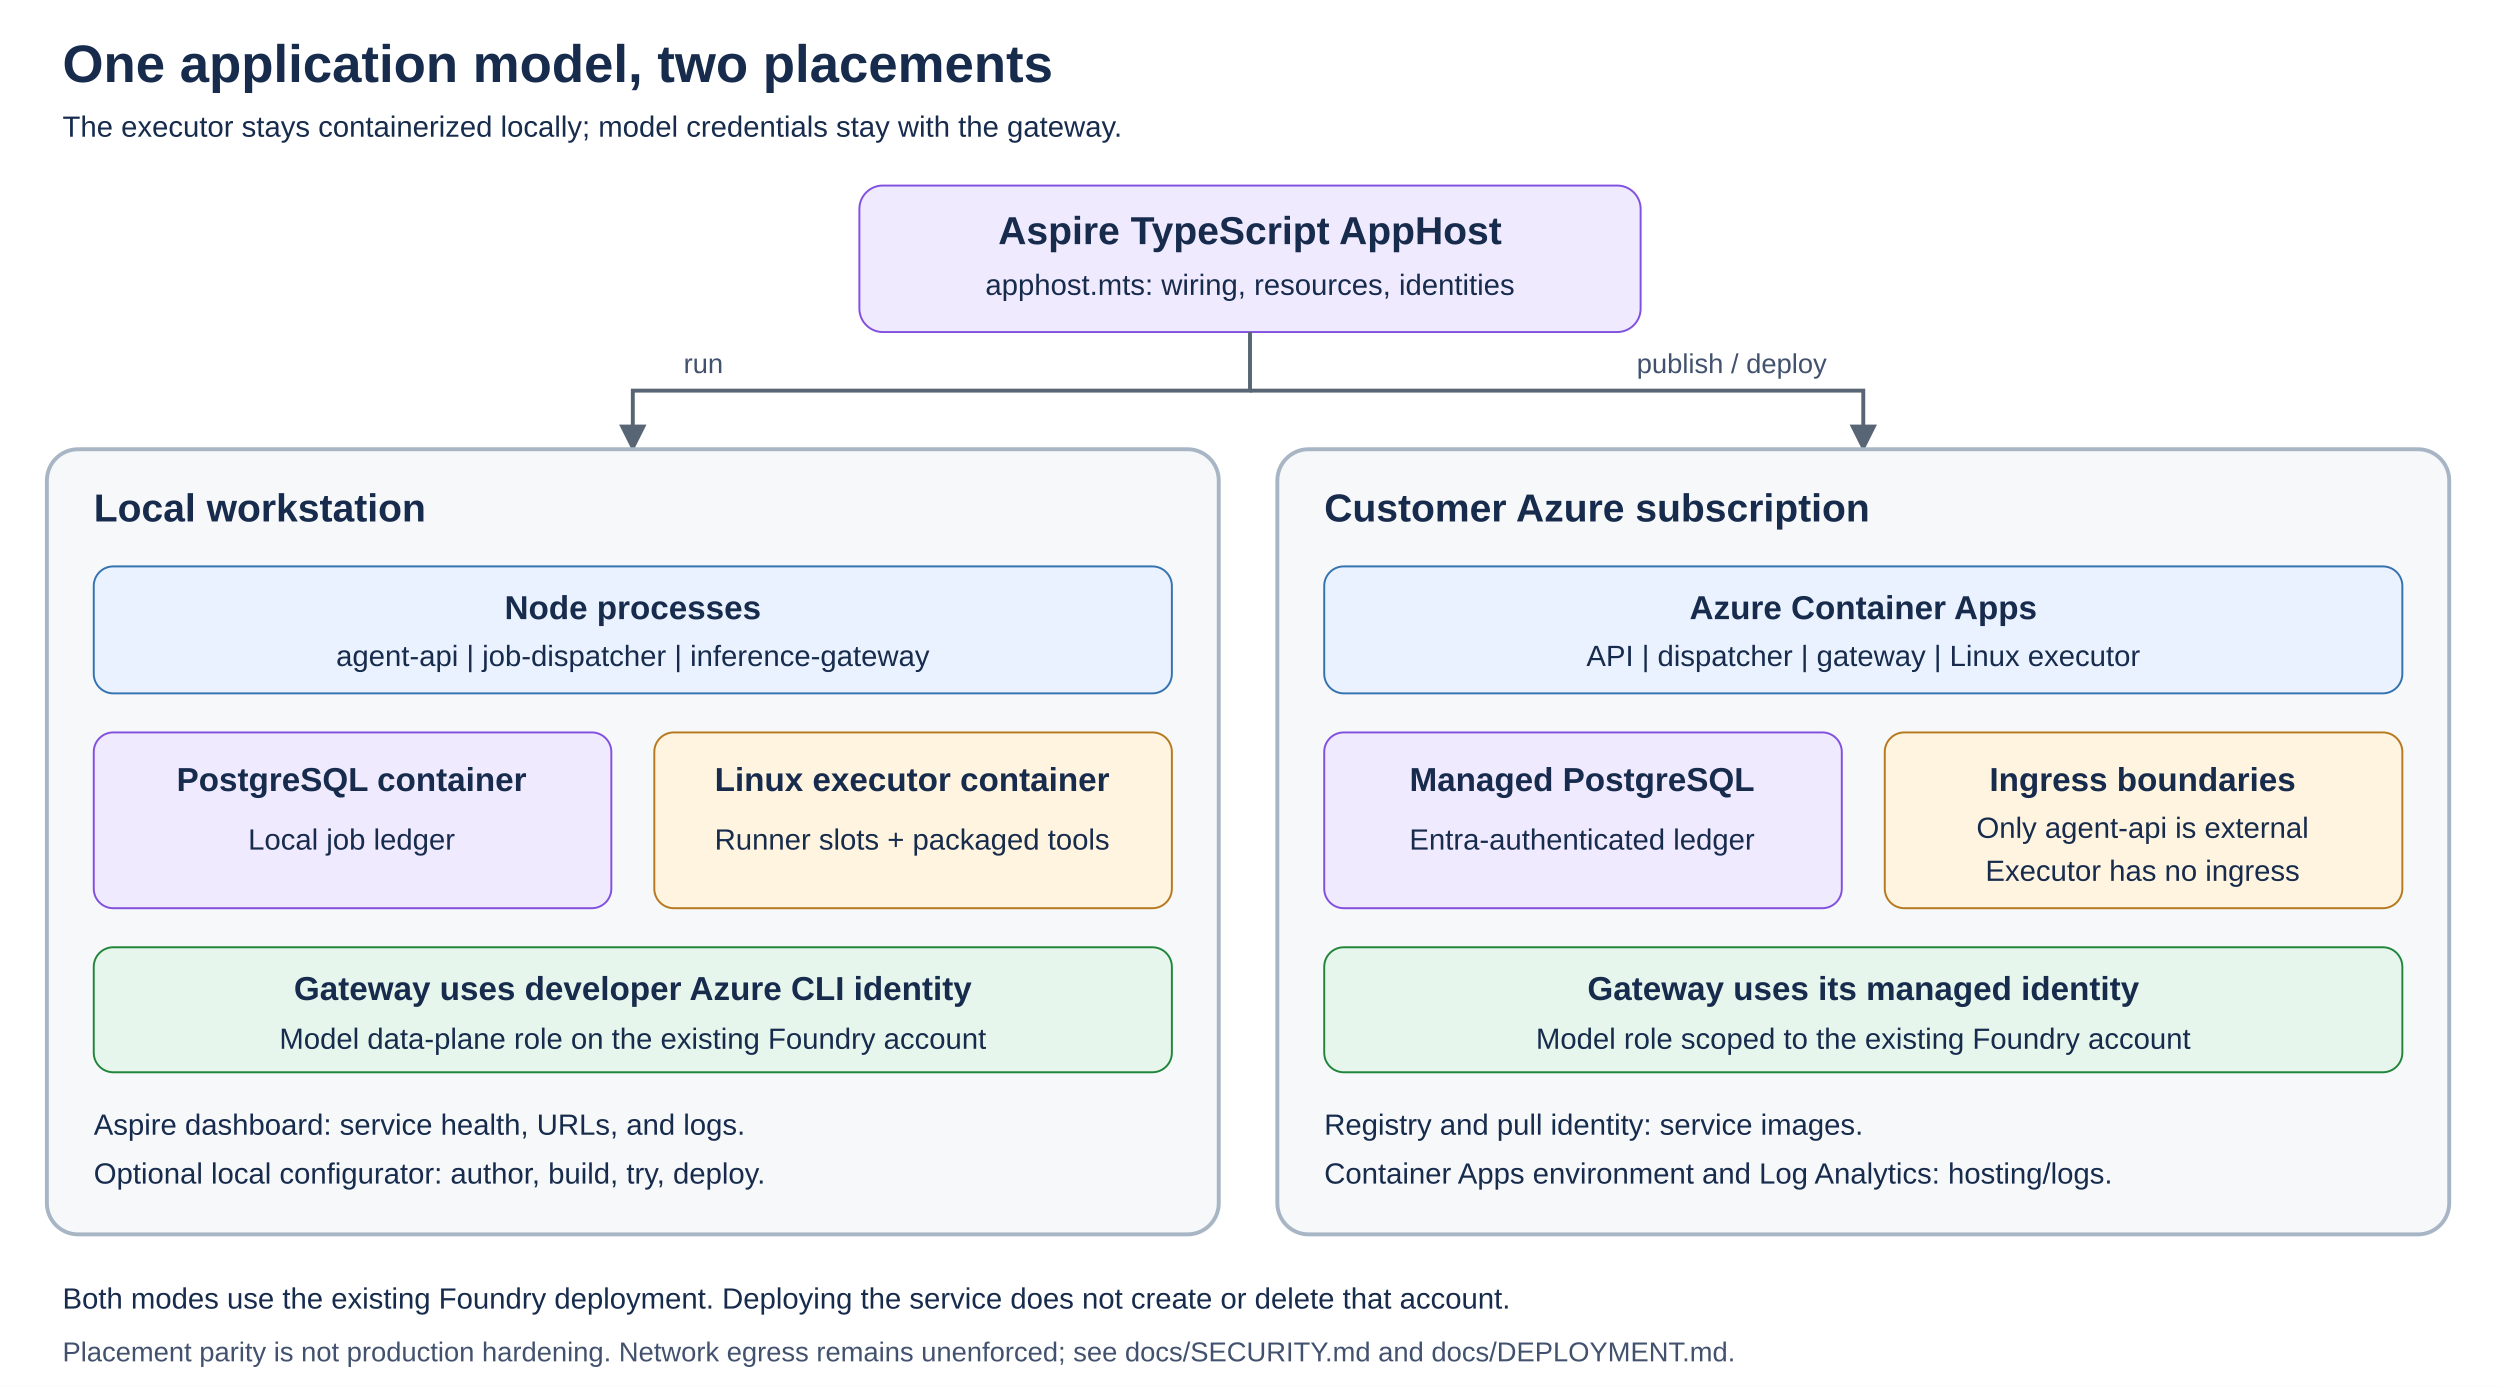
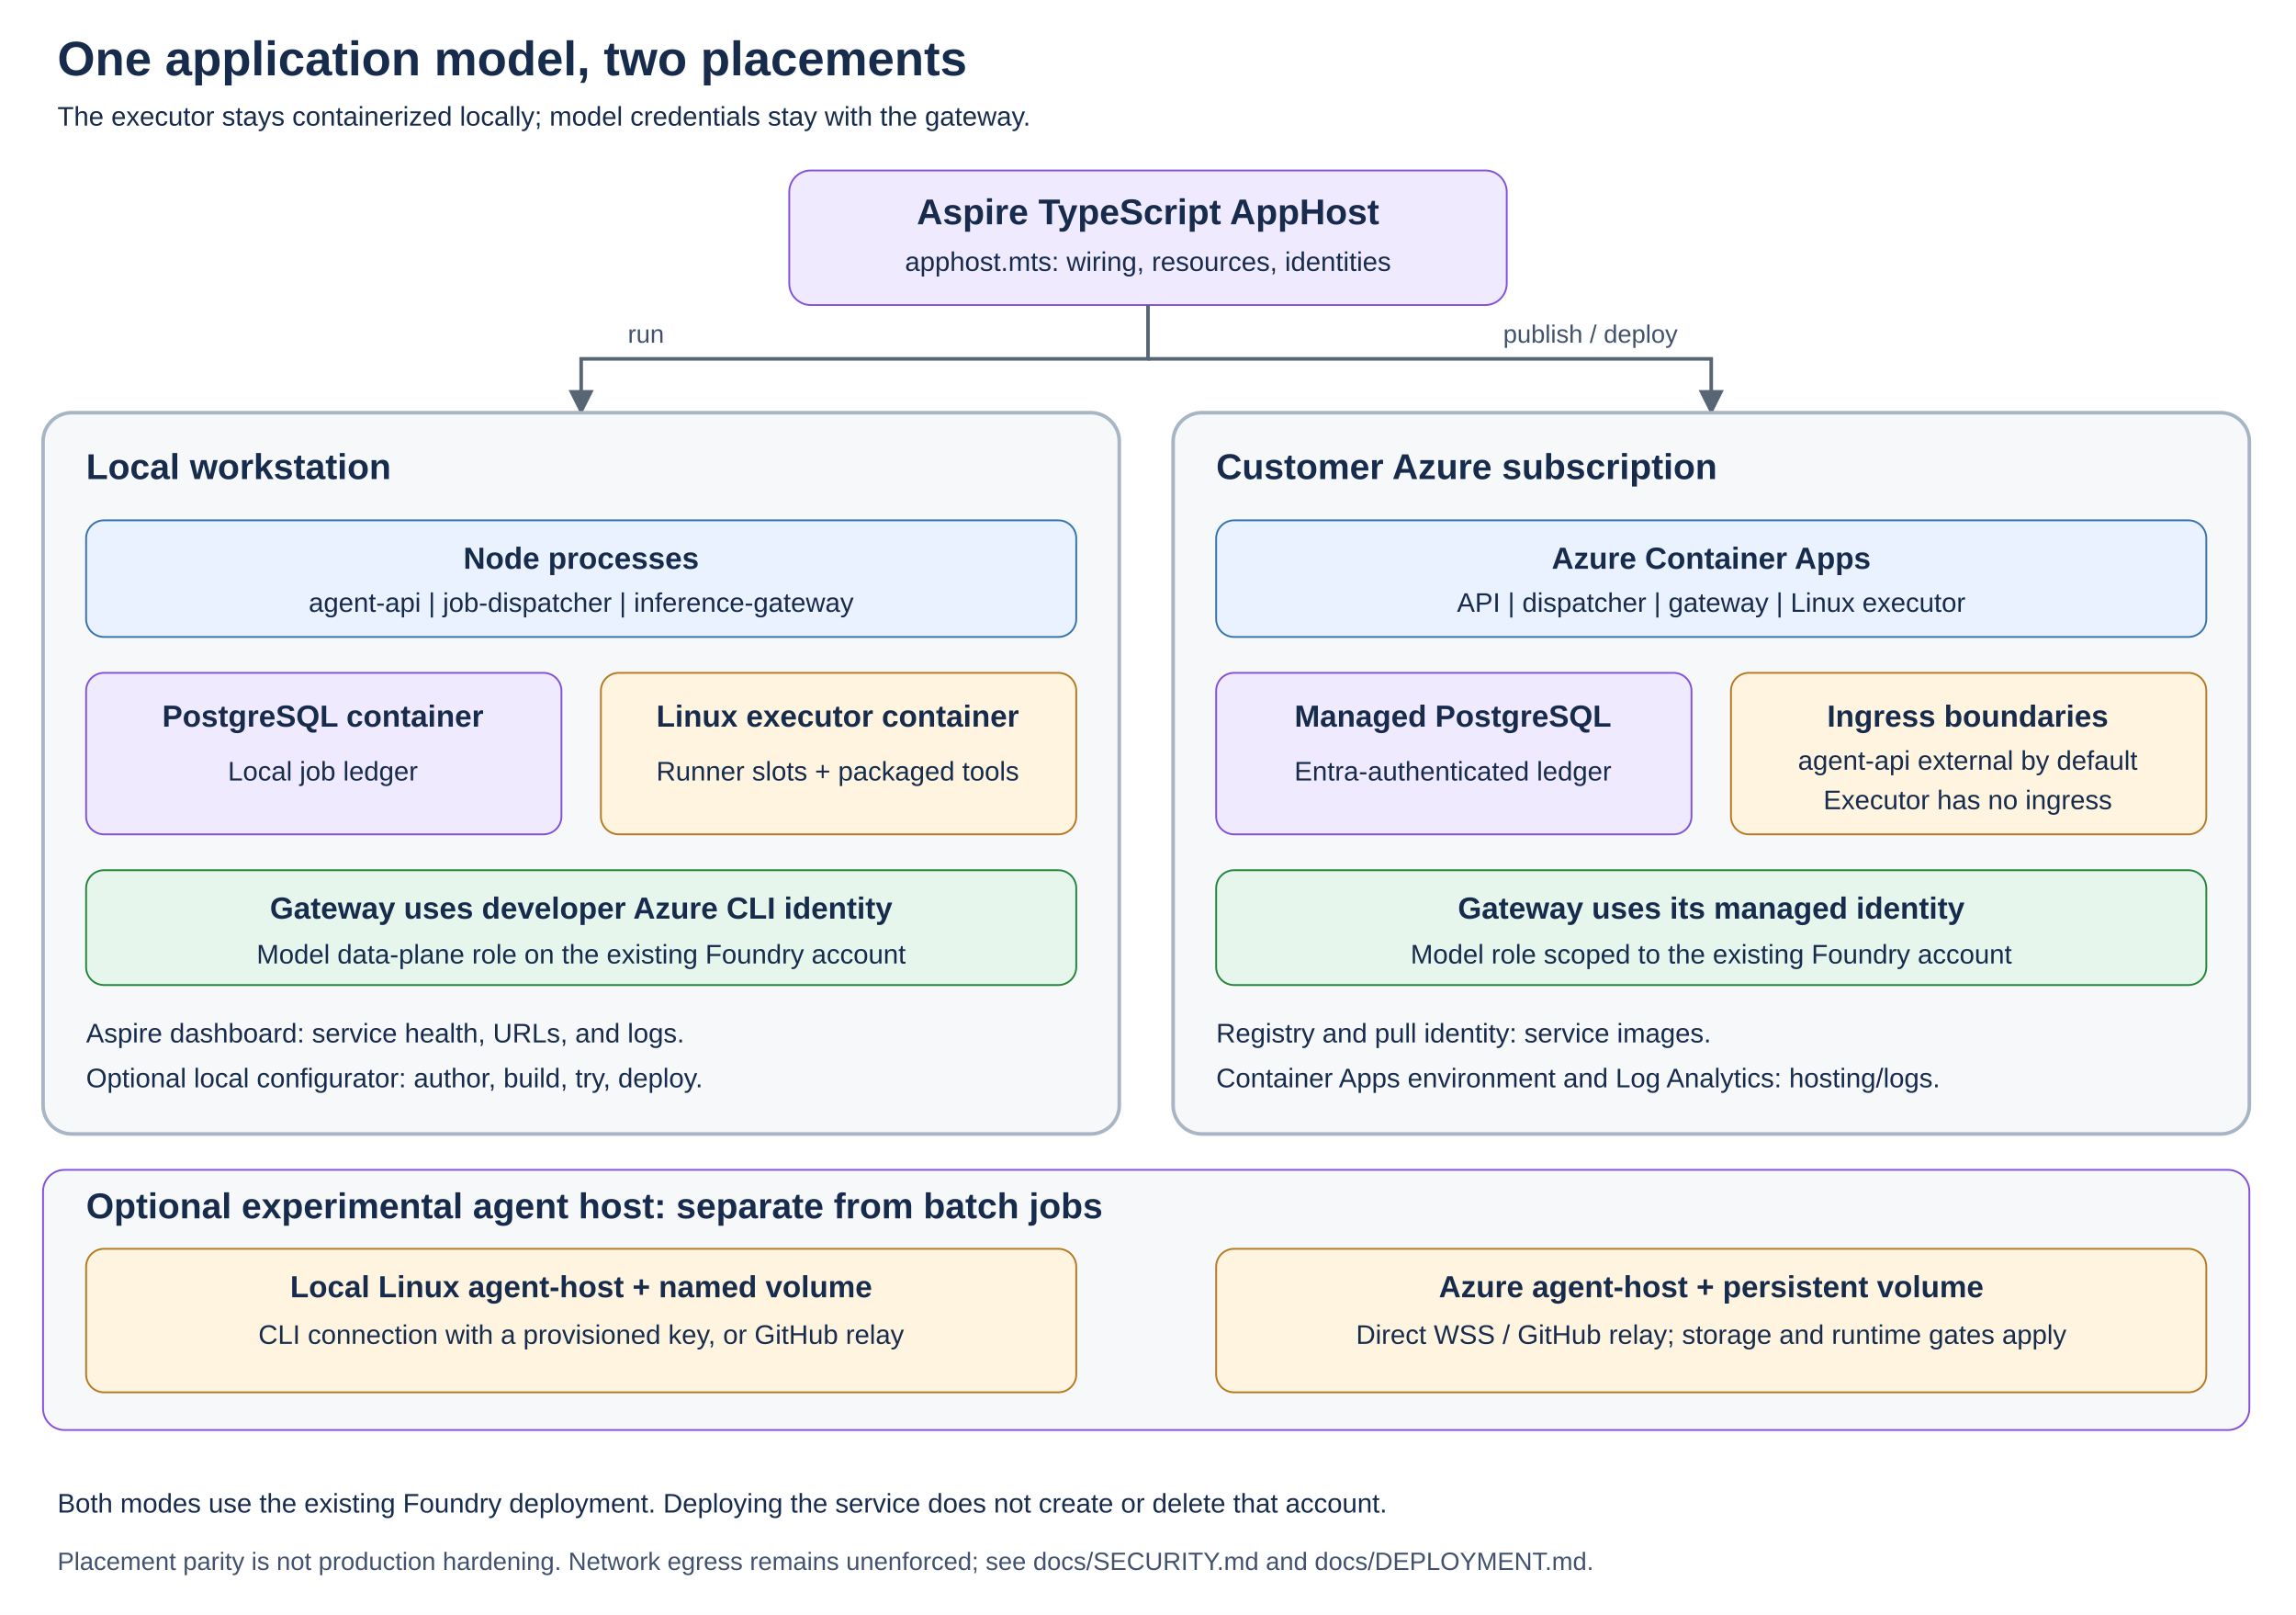
- <svg xmlns="http://www.w3.org/2000/svg" width="1280" height="710" viewBox="0 0 1280 710" role="img" aria-labelledby="title description">
+ <svg xmlns="http://www.w3.org/2000/svg" width="1280" height="900" viewBox="0 0 1280 900" role="img" aria-labelledby="title description">
  <defs>
    <marker id="arrow" viewBox="0 0 10 10" refX="9" refY="5" markerWidth="7" markerHeight="7" orient="auto-start-reverse">
      <path d="M 0 0 L 10 5 L 0 10 z" fill="#576574" />
    </marker>
    <style>
      text { font-family: Arial, Helvetica, sans-serif; fill: #172b4d; }
      .title { font-size: 27px; font-weight: 700; }
      .heading { font-size: 20px; font-weight: 700; }
      .node { font-size: 17px; font-weight: 700; }
      .body { font-size: 15px; }
      .label { font-size: 14px; fill: #42526e; }
      .edge { fill: none; stroke: #576574; stroke-width: 2; marker-end: url(#arrow); }
    </style>
  </defs>
-   <rect width="1280" height="710" fill="#ffffff" />
+   <rect width="1280" height="900" fill="#ffffff" />
  <text x="32" y="42" class="title">One application model, two placements</text>
  <text x="32" y="70" class="body">The executor stays containerized locally; model credentials stay with the gateway.</text>
  <rect x="440" y="95" width="400" height="75" rx="12" fill="#f0eaff" stroke="#8250df" />
  <text x="640" y="125" class="heading" text-anchor="middle">Aspire TypeScript AppHost</text>
  <text x="640" y="151" class="body" text-anchor="middle">apphost.mts: wiring, resources, identities</text>
  <path d="M 640 170 V 200 H 324 V 230" class="edge" />
  <path d="M 640 200 H 954 V 230" class="edge" />
  <text x="350" y="191" class="label">run</text>
  <text x="838" y="191" class="label">publish / deploy</text>
  <rect x="24" y="230" width="600" height="402" rx="16" fill="#f6f8fa" stroke="#a7b5c4" stroke-width="2" />
  <text x="48" y="267" class="heading">Local workstation</text>
  <rect x="48" y="290" width="552" height="65" rx="10" fill="#eaf2ff" stroke="#3572b0" />
  <text x="324" y="317" class="node" text-anchor="middle">Node processes</text>
  <text x="324" y="341" class="body" text-anchor="middle">agent-api | job-dispatcher | inference-gateway</text>
  <rect x="48" y="375" width="265" height="90" rx="10" fill="#f0eaff" stroke="#8250df" />
  <text x="180" y="405" class="node" text-anchor="middle">PostgreSQL container</text>
  <text x="180" y="435" class="body" text-anchor="middle">Local job ledger</text>
  <rect x="335" y="375" width="265" height="90" rx="10" fill="#fff4df" stroke="#b7791f" />
  <text x="467" y="405" class="node" text-anchor="middle">Linux executor container</text>
  <text x="467" y="435" class="body" text-anchor="middle">Runner slots + packaged tools</text>
  <rect x="48" y="485" width="552" height="64" rx="10" fill="#e6f6ed" stroke="#22863a" />
  <text x="324" y="512" class="node" text-anchor="middle">Gateway uses developer Azure CLI identity</text>
  <text x="324" y="537" class="body" text-anchor="middle">Model data-plane role on the existing Foundry account</text>
  <text x="48" y="581" class="body">Aspire dashboard: service health, URLs, and logs.</text>
  <text x="48" y="606" class="body">Optional local configurator: author, build, try, deploy.</text>
  <rect x="654" y="230" width="600" height="402" rx="16" fill="#f6f8fa" stroke="#a7b5c4" stroke-width="2" />
  <text x="678" y="267" class="heading">Customer Azure subscription</text>
  <rect x="678" y="290" width="552" height="65" rx="10" fill="#eaf2ff" stroke="#3572b0" />
  <text x="954" y="317" class="node" text-anchor="middle">Azure Container Apps</text>
  <text x="954" y="341" class="body" text-anchor="middle">API | dispatcher | gateway | Linux executor</text>
  <rect x="678" y="375" width="265" height="90" rx="10" fill="#f0eaff" stroke="#8250df" />
  <text x="810" y="405" class="node" text-anchor="middle">Managed PostgreSQL</text>
  <text x="810" y="435" class="body" text-anchor="middle">Entra-authenticated ledger</text>
  <rect x="965" y="375" width="265" height="90" rx="10" fill="#fff4df" stroke="#b7791f" />
  <text x="1097" y="405" class="node" text-anchor="middle">Ingress boundaries</text>
-   <text x="1097" y="429" class="body" text-anchor="middle">Only agent-api is external</text>
+   <text x="1097" y="429" class="body" text-anchor="middle">agent-api external by default</text>
  <text x="1097" y="451" class="body" text-anchor="middle">Executor has no ingress</text>
  <rect x="678" y="485" width="552" height="64" rx="10" fill="#e6f6ed" stroke="#22863a" />
  <text x="954" y="512" class="node" text-anchor="middle">Gateway uses its managed identity</text>
  <text x="954" y="537" class="body" text-anchor="middle">Model role scoped to the existing Foundry account</text>
  <text x="678" y="581" class="body">Registry and pull identity: service images.</text>
  <text x="678" y="606" class="body">Container Apps environment and Log Analytics: hosting/logs.</text>
-   <text x="32" y="670" class="body">Both modes use the existing Foundry deployment. Deploying the service does not create or delete that account.</text>
-   <text x="32" y="697" class="label">Placement parity is not production hardening. Network egress remains unenforced; see docs/SECURITY.md and docs/DEPLOYMENT.md.</text>
+   <rect x="24" y="652" width="1230" height="145" rx="12" fill="#f6f8fa" stroke="#8250df" />
+   <text x="48" y="679" class="heading">Optional experimental agent host: separate from batch jobs</text>
+   <rect x="48" y="696" width="552" height="80" rx="10" fill="#fff4df" stroke="#b7791f" />
+   <text x="324" y="723" class="node" text-anchor="middle">Local Linux agent-host + named volume</text>
+   <text x="324" y="749" class="body" text-anchor="middle">CLI connection with a provisioned key, or GitHub relay</text>
+   <rect x="678" y="696" width="552" height="80" rx="10" fill="#fff4df" stroke="#b7791f" />
+   <text x="954" y="723" class="node" text-anchor="middle">Azure agent-host + persistent volume</text>
+   <text x="954" y="749" class="body" text-anchor="middle">Direct WSS / GitHub relay; storage and runtime gates apply</text>
+   <text x="32" y="843" class="body">Both modes use the existing Foundry deployment. Deploying the service does not create or delete that account.</text>
+   <text x="32" y="875" class="label">Placement parity is not production hardening. Network egress remains unenforced; see docs/SECURITY.md and docs/DEPLOYMENT.md.</text>
</svg>
